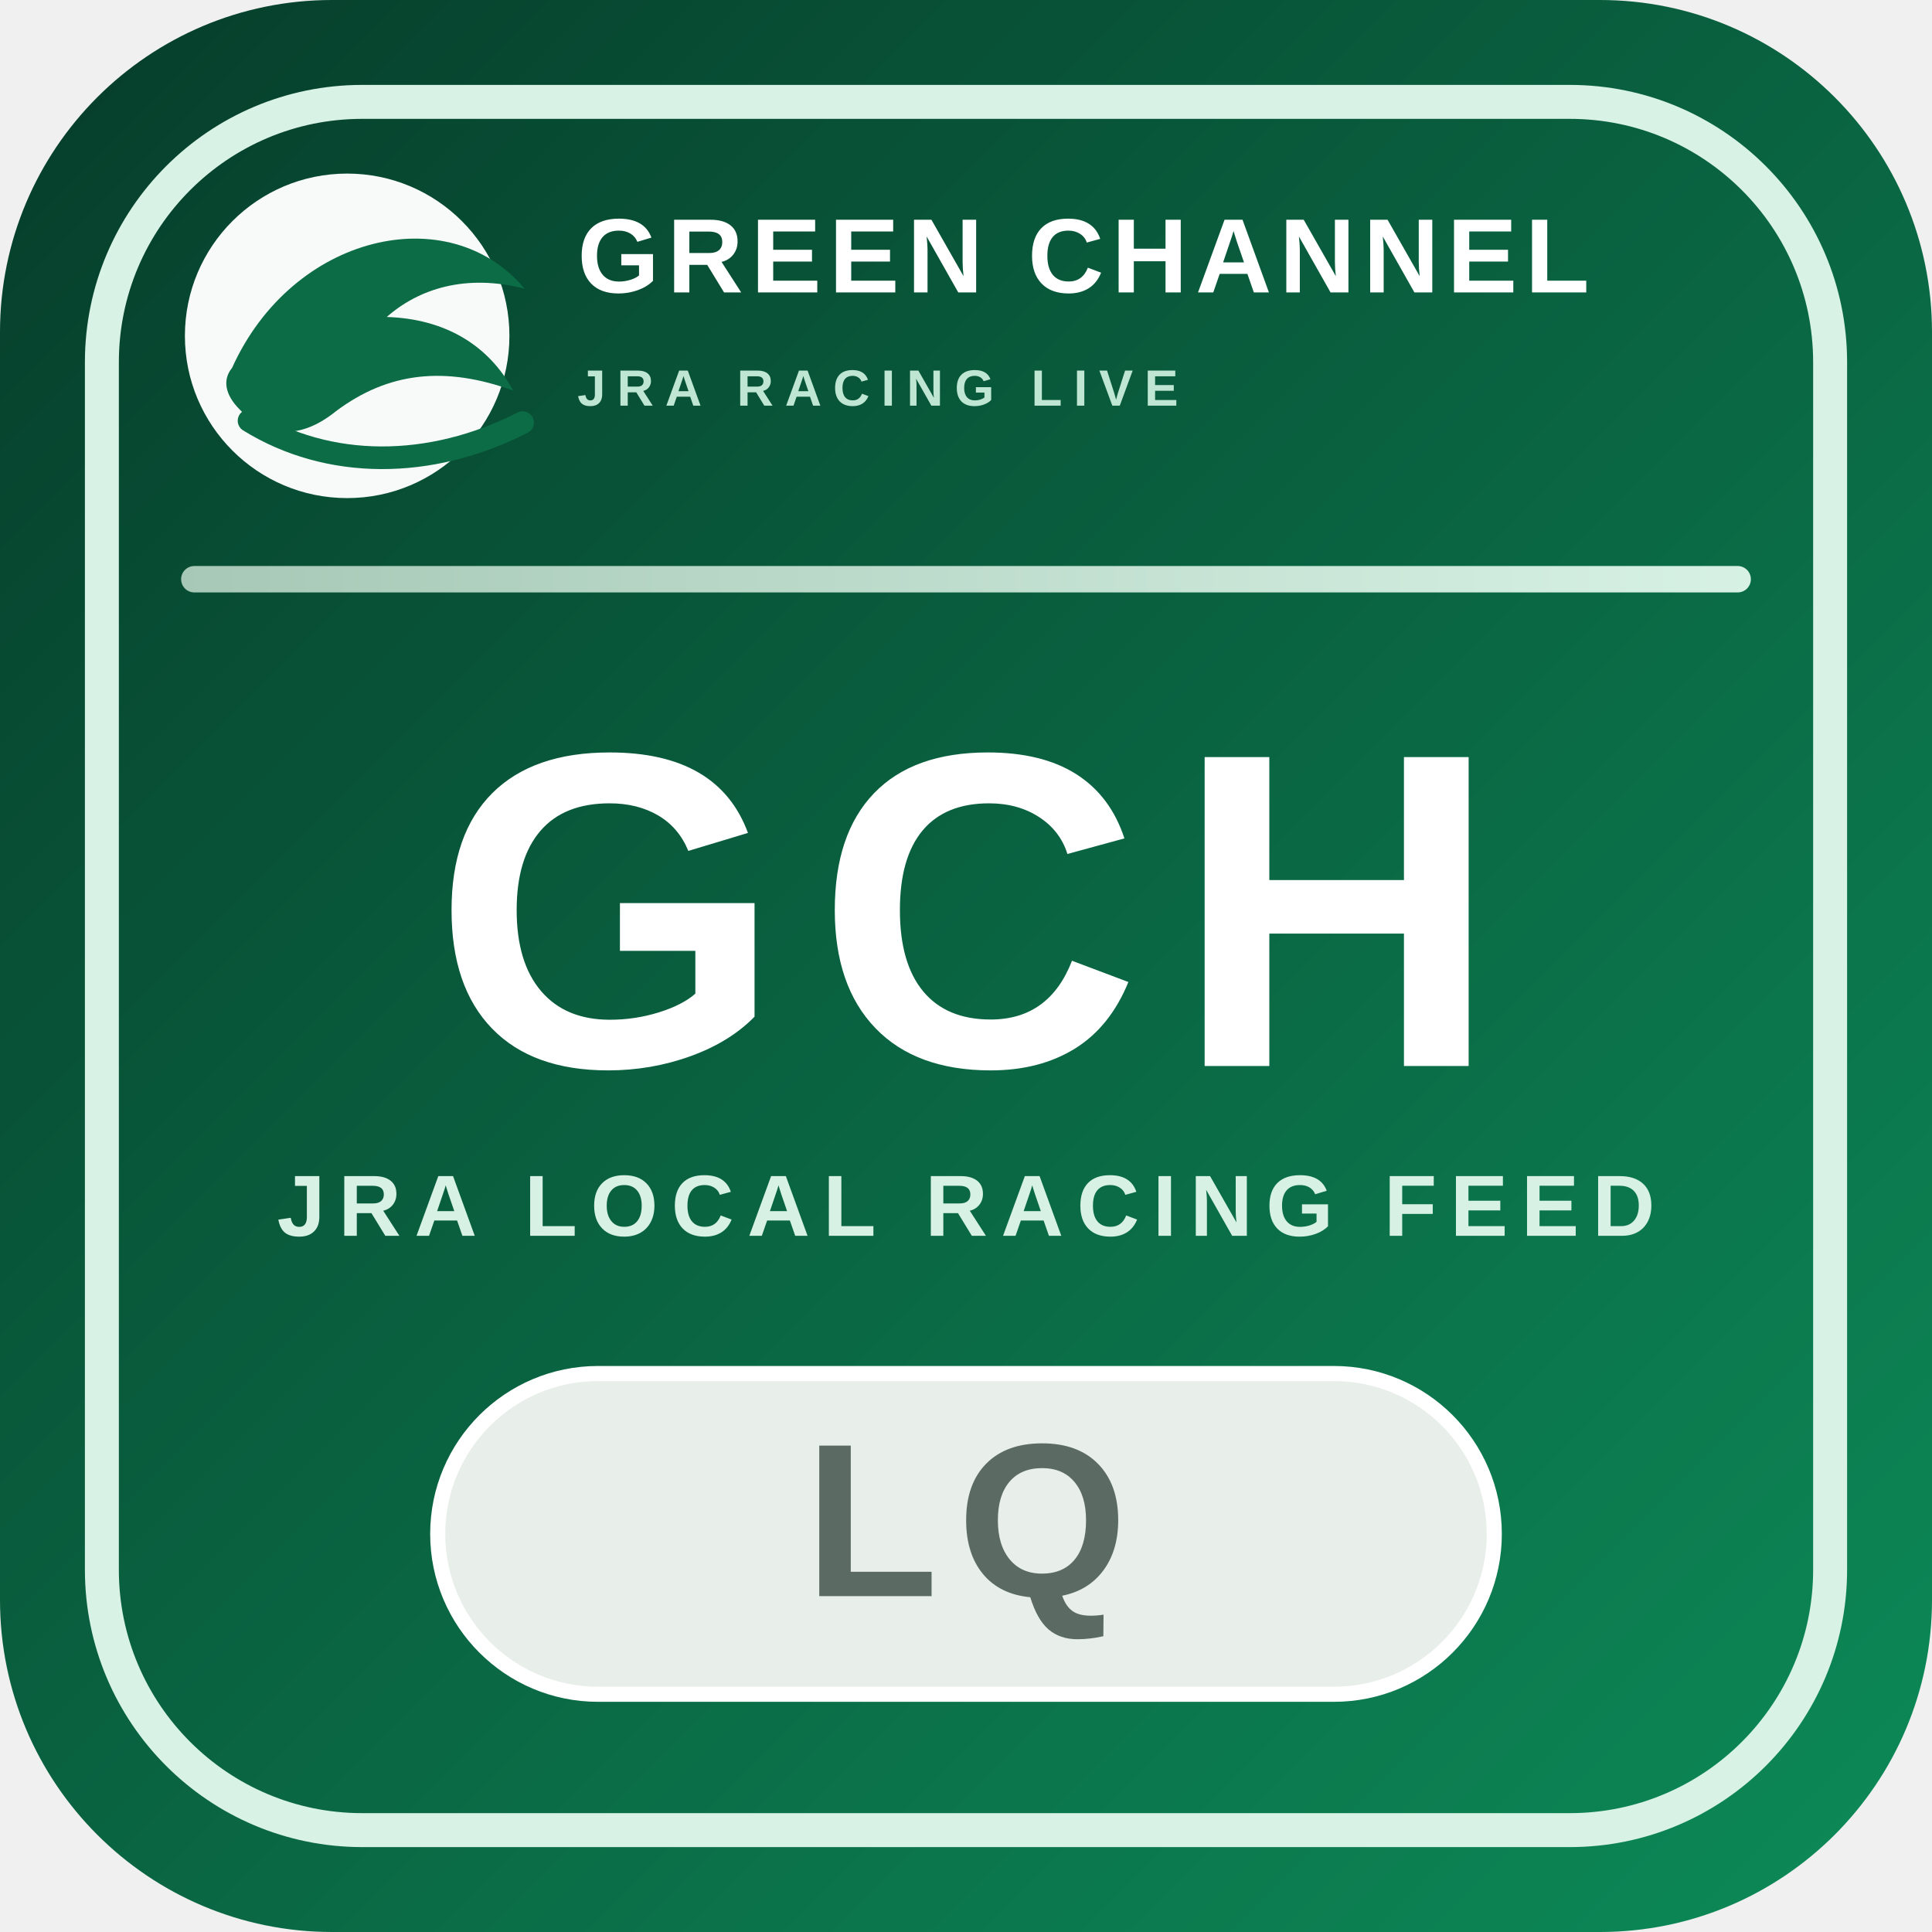
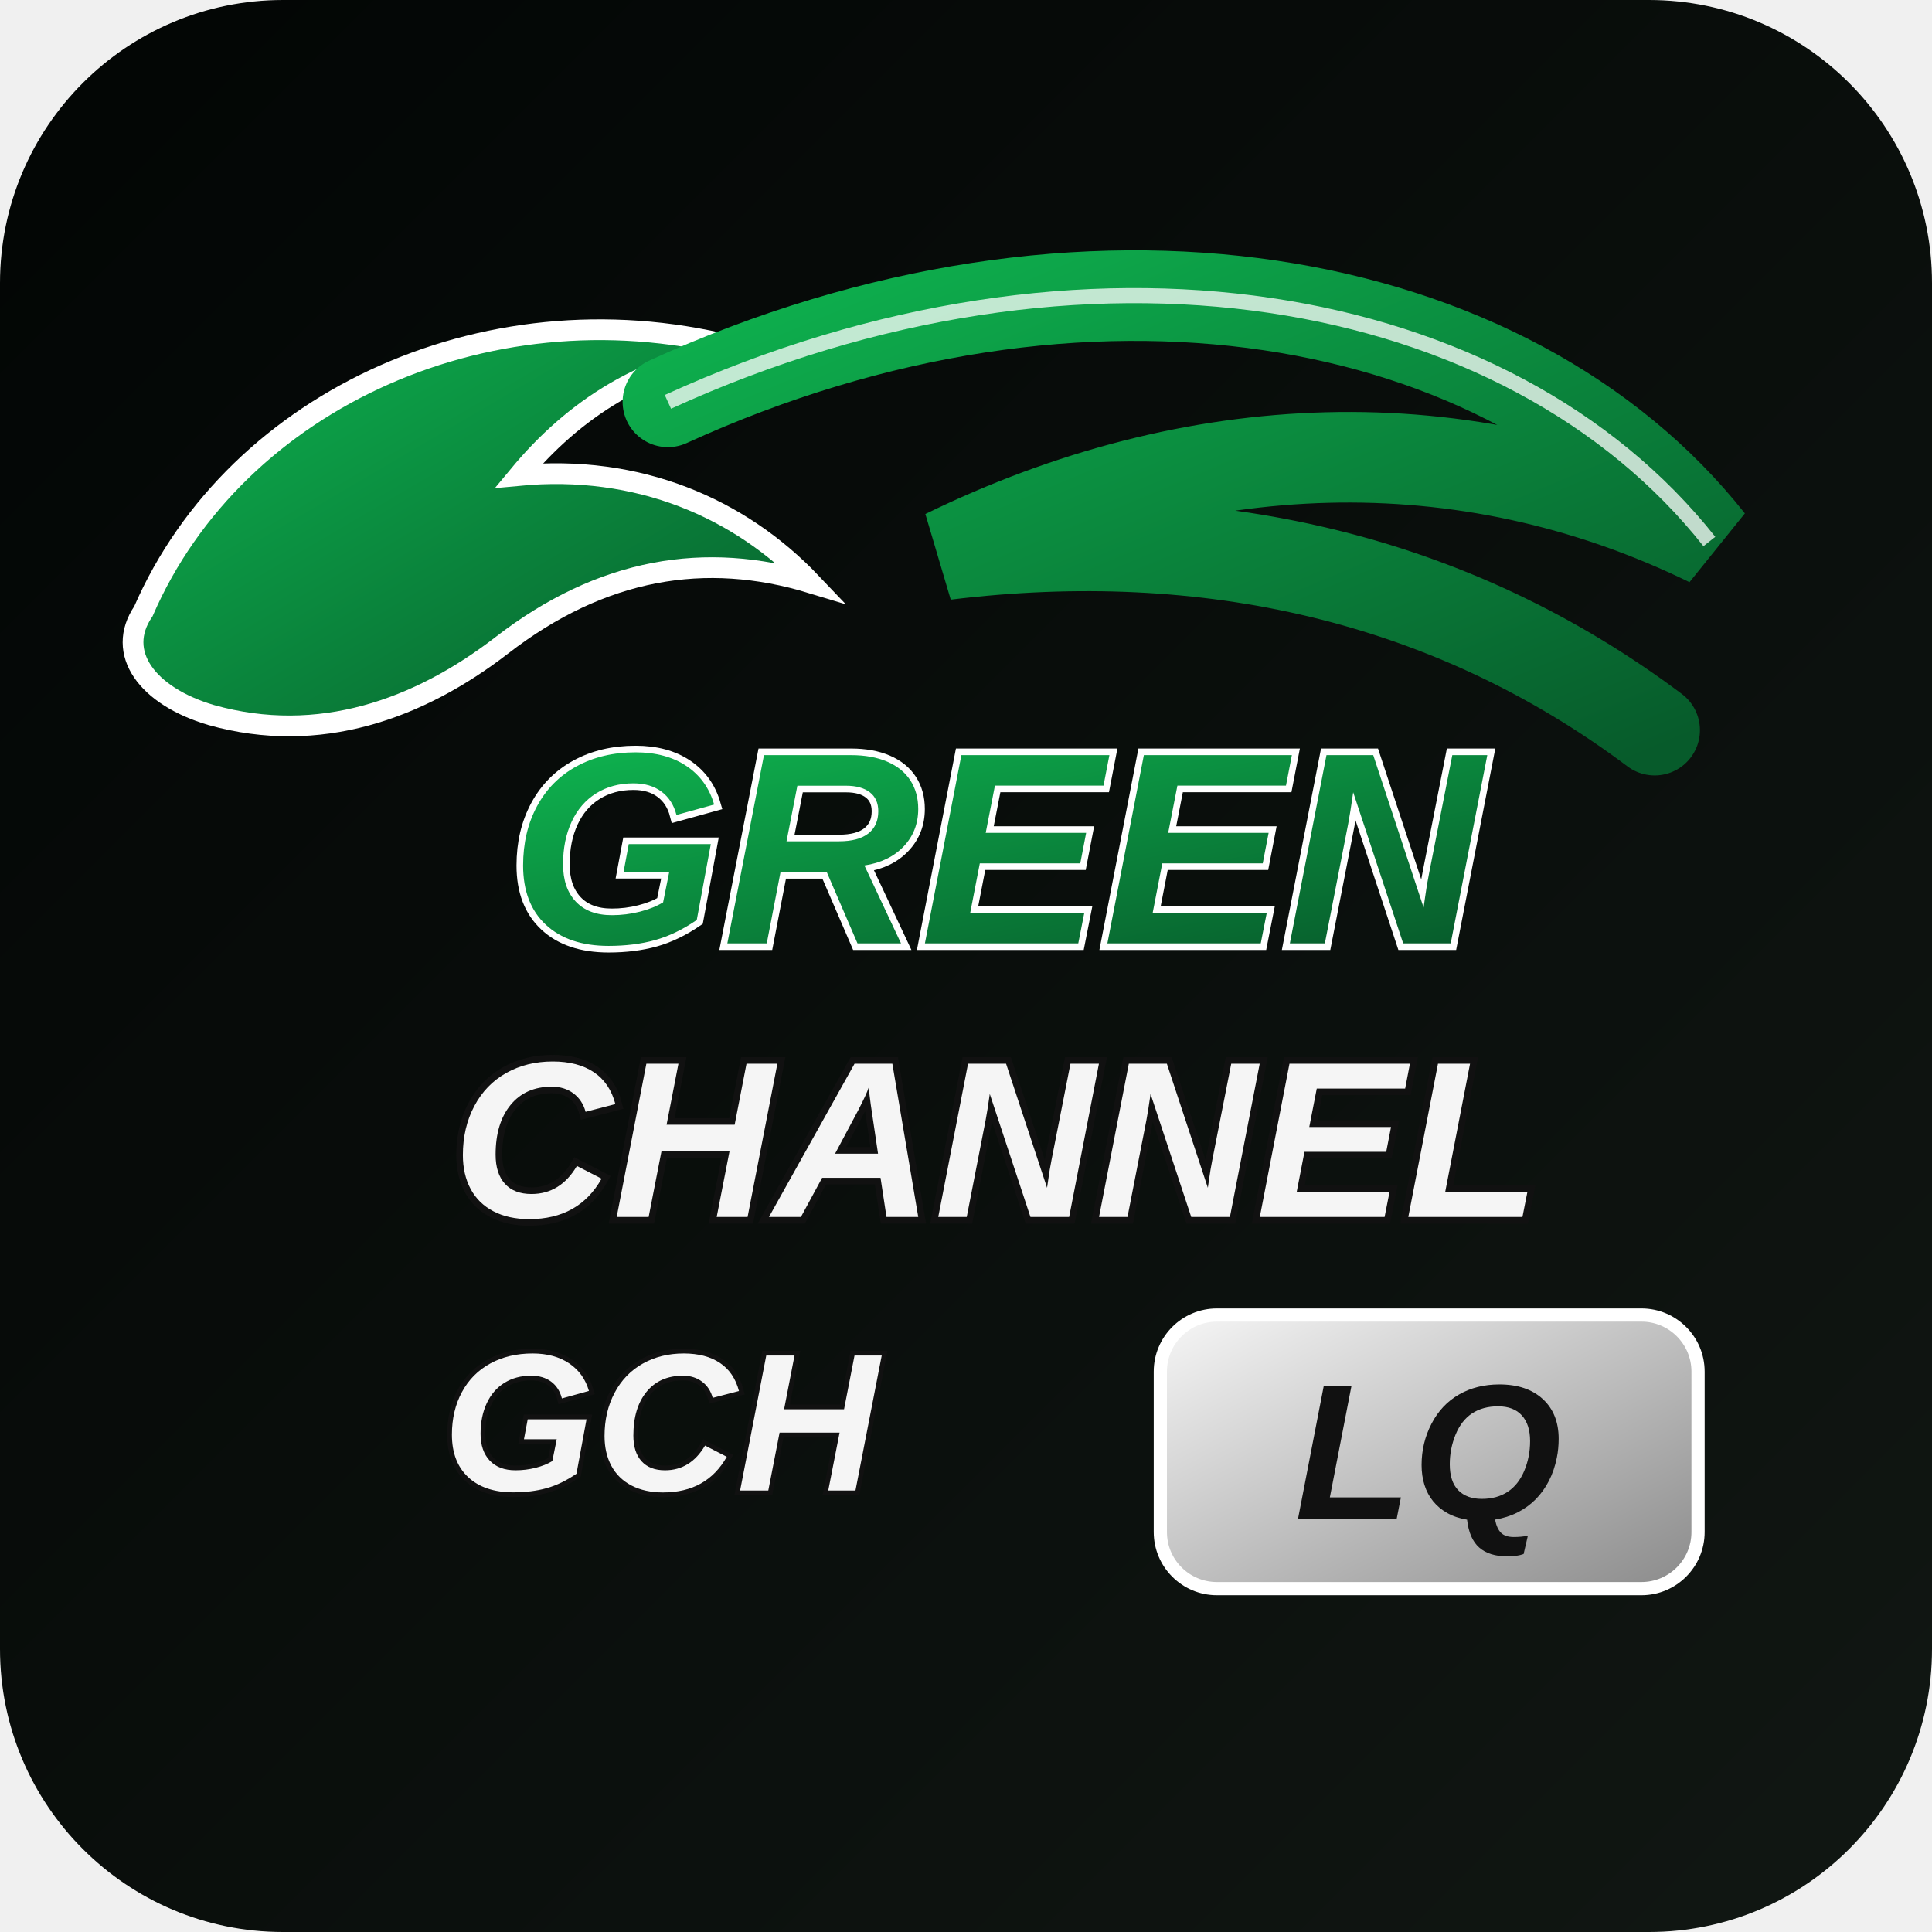
<svg xmlns="http://www.w3.org/2000/svg" width="1024" height="1024" viewBox="0 0 1024 1024">
  <defs>
    <linearGradient id="bg" x1="0" y1="0" x2="1" y2="1">
-       <stop offset="0" stop-color="#063C2A" />
-       <stop offset="0.58" stop-color="#0A6A45" />
-       <stop offset="1" stop-color="#0D8B58" />
+       <stop stop-color="#020504" />
+       <stop offset="1" stop-color="#111713" />
    </linearGradient>
-     <linearGradient id="band" x1="0" y1="0" x2="1" y2="0">
-       <stop offset="0" stop-color="#A7C8B6" />
-       <stop offset="1" stop-color="#D7F2E5" />
+     <linearGradient id="main" x1="0" y1="0" x2="1" y2="1">
+       <stop stop-color="#0EB34F" />
+       <stop offset="1" stop-color="#075B2B" />
+     </linearGradient>
+     <linearGradient id="badge" x1="0" y1="0" x2="1" y2="1">
+       <stop stop-color="#F7F7F7" />
+       <stop offset="1" stop-color="#8A8A8A" />
    </linearGradient>
  </defs>
-   <rect width="1024" height="1024" rx="176" fill="url(#bg)" />
-   <rect x="54" y="54" width="916" height="916" rx="138" fill="none" stroke="#D8F2E5" stroke-width="18" />
-   <circle cx="184" cy="178" r="86" fill="#FFFFFF" opacity="0.97" />
-   <path d="M123 195 C155 124 238 105 278 153 C247 145 222 153 205 168 C236 169 259 183 272 207 C236 194 206 197 178 218 C157 235 139 230 127 217 C119 209 118 201 123 195Z" fill="#0B6C46" />
-   <path d="M132 223 C174 249 228 249 277 224" fill="none" stroke="#0B6C46" stroke-width="12" stroke-linecap="round" />
-   <text x="306" y="155" font-family="Arial,Helvetica,sans-serif" font-size="56" font-weight="800" fill="#FFFFFF" letter-spacing="4">GREEN CHANNEL</text>
-   <text x="306" y="215" font-family="Arial,Helvetica,sans-serif" font-size="27" font-weight="700" fill="#BFE6D3" letter-spacing="6">JRA RACING LIVE</text>
-   <rect x="96" y="300" width="832" height="14" rx="7" fill="url(#band)" />
-   <text x="512" y="565" text-anchor="middle" font-family="Arial,Helvetica,sans-serif" font-size="238" font-weight="900" fill="#FFFFFF" letter-spacing="18">GCH</text>
-   <text x="512" y="655" text-anchor="middle" font-family="Arial,Helvetica,sans-serif" font-size="46" font-weight="700" fill="#D7F2E5" letter-spacing="7">JRA LOCAL RACING FEED</text>
-   <rect x="232" y="728" width="560" height="170" rx="85" fill="#E8EEEA" stroke="#FFFFFF" stroke-width="8" />
-   <text x="512" y="846" text-anchor="middle" font-family="Arial,Helvetica,sans-serif" font-size="116" font-weight="900" fill="#5B6B63" letter-spacing="10">LQ</text>
+   <rect width="1024" height="1024" rx="150" fill="url(#bg)" />
+   <path d="M76 324 C125 211 262 149 394 185 C342 192 304 217 275 252 C338 246 392 269 430 309 C374 292 319 301 266 342 C222 376 169 395 112 379 C78 369 61 346 76 324Z" fill="url(#main)" stroke="#fff" stroke-width="11" />
+   <path d="M354 213 C575 112 800 153 906 287 C775 223 632 230 501 294 C640 277 769 306 877 387" fill="none" stroke="url(#main)" stroke-width="48" stroke-linecap="round" />
+   <path d="M354 213 C575 112 800 153 906 287" fill="none" stroke="#fff" stroke-opacity=".75" stroke-width="8" />
+   <text x="528" y="500" text-anchor="middle" font-family="Arial,Helvetica,sans-serif" font-size="145" font-weight="900" font-style="italic" fill="url(#main)" stroke="#fff" stroke-width="7" paint-order="stroke">GREEN</text>
+   <text x="528" y="645" text-anchor="middle" font-family="Arial,Helvetica,sans-serif" font-size="118" font-weight="900" font-style="italic" fill="#F5F5F5" stroke="#111" stroke-width="7" paint-order="stroke">CHANNEL</text>
+   <text x="350" y="790" text-anchor="middle" font-family="Arial,Helvetica,sans-serif" font-size="104" font-weight="900" font-style="italic" fill="#F5F5F5" stroke="#111" stroke-width="5" paint-order="stroke">GCH</text>
+   <rect x="615" y="697" width="285" height="145" rx="30" fill="url(#badge)" stroke="#fff" stroke-width="7" />
+   <text x="757" y="805" text-anchor="middle" font-family="Arial,Helvetica,sans-serif" font-size="102" font-weight="900" font-style="italic" fill="#111">LQ</text>
</svg>
